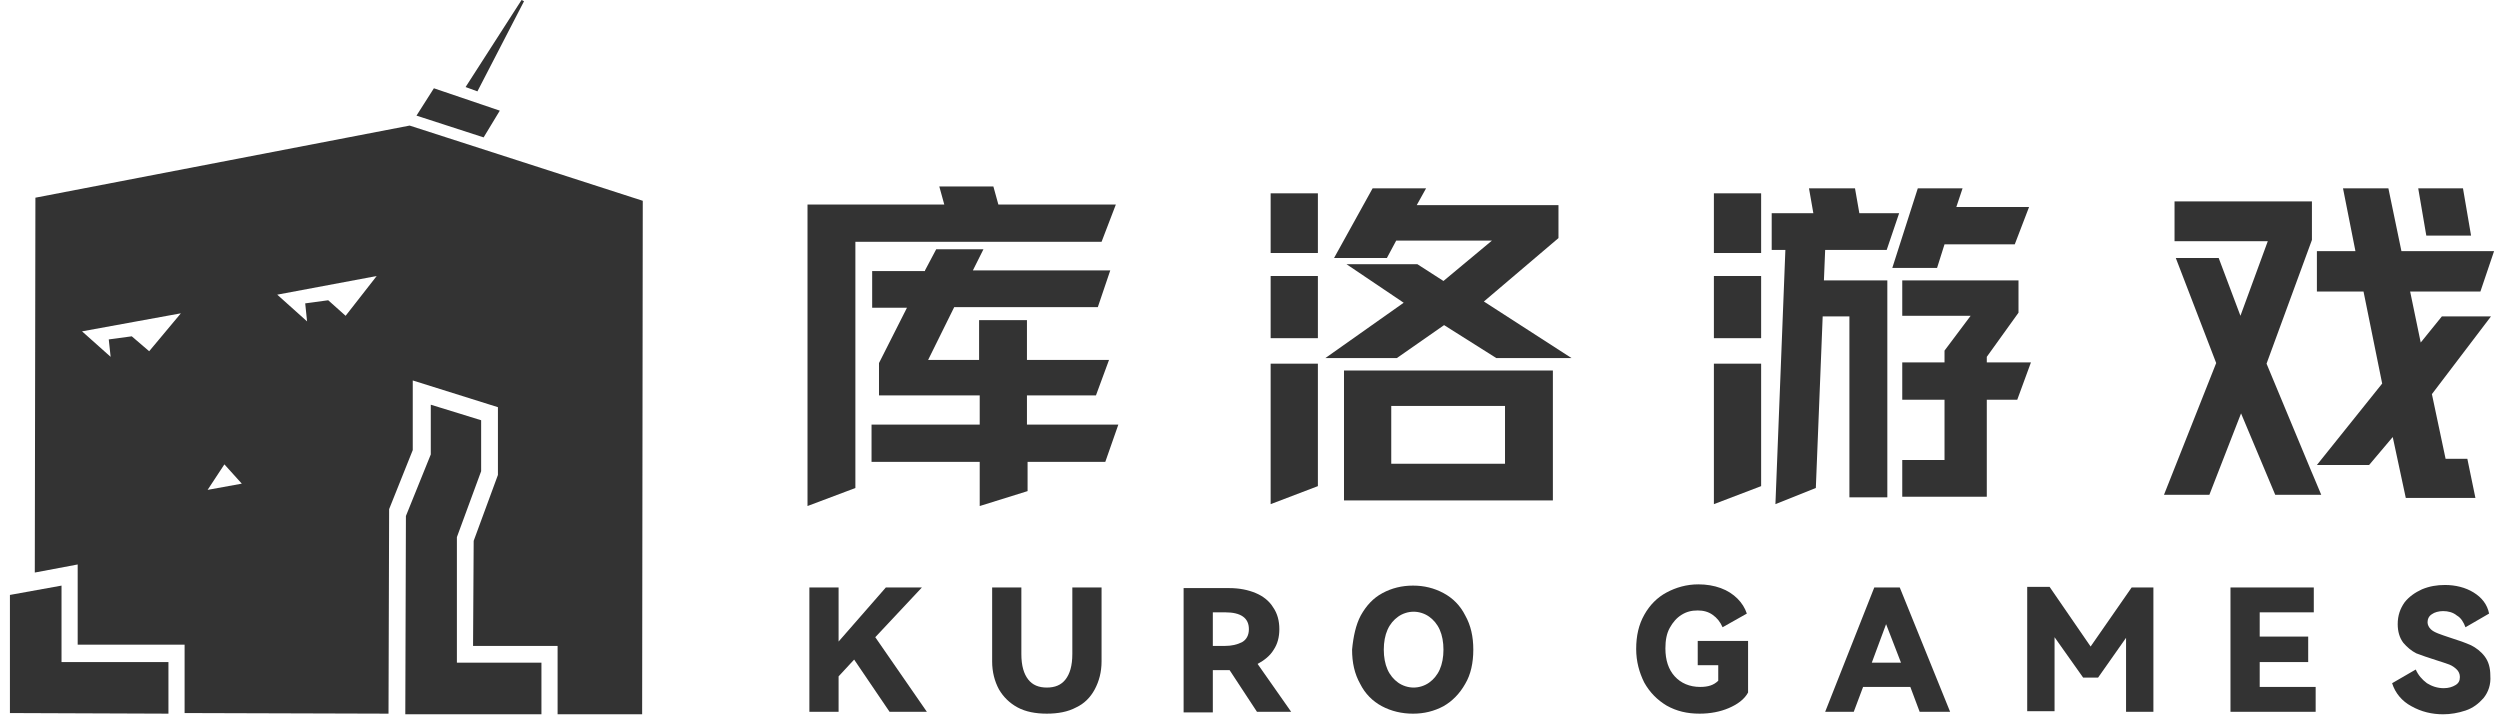
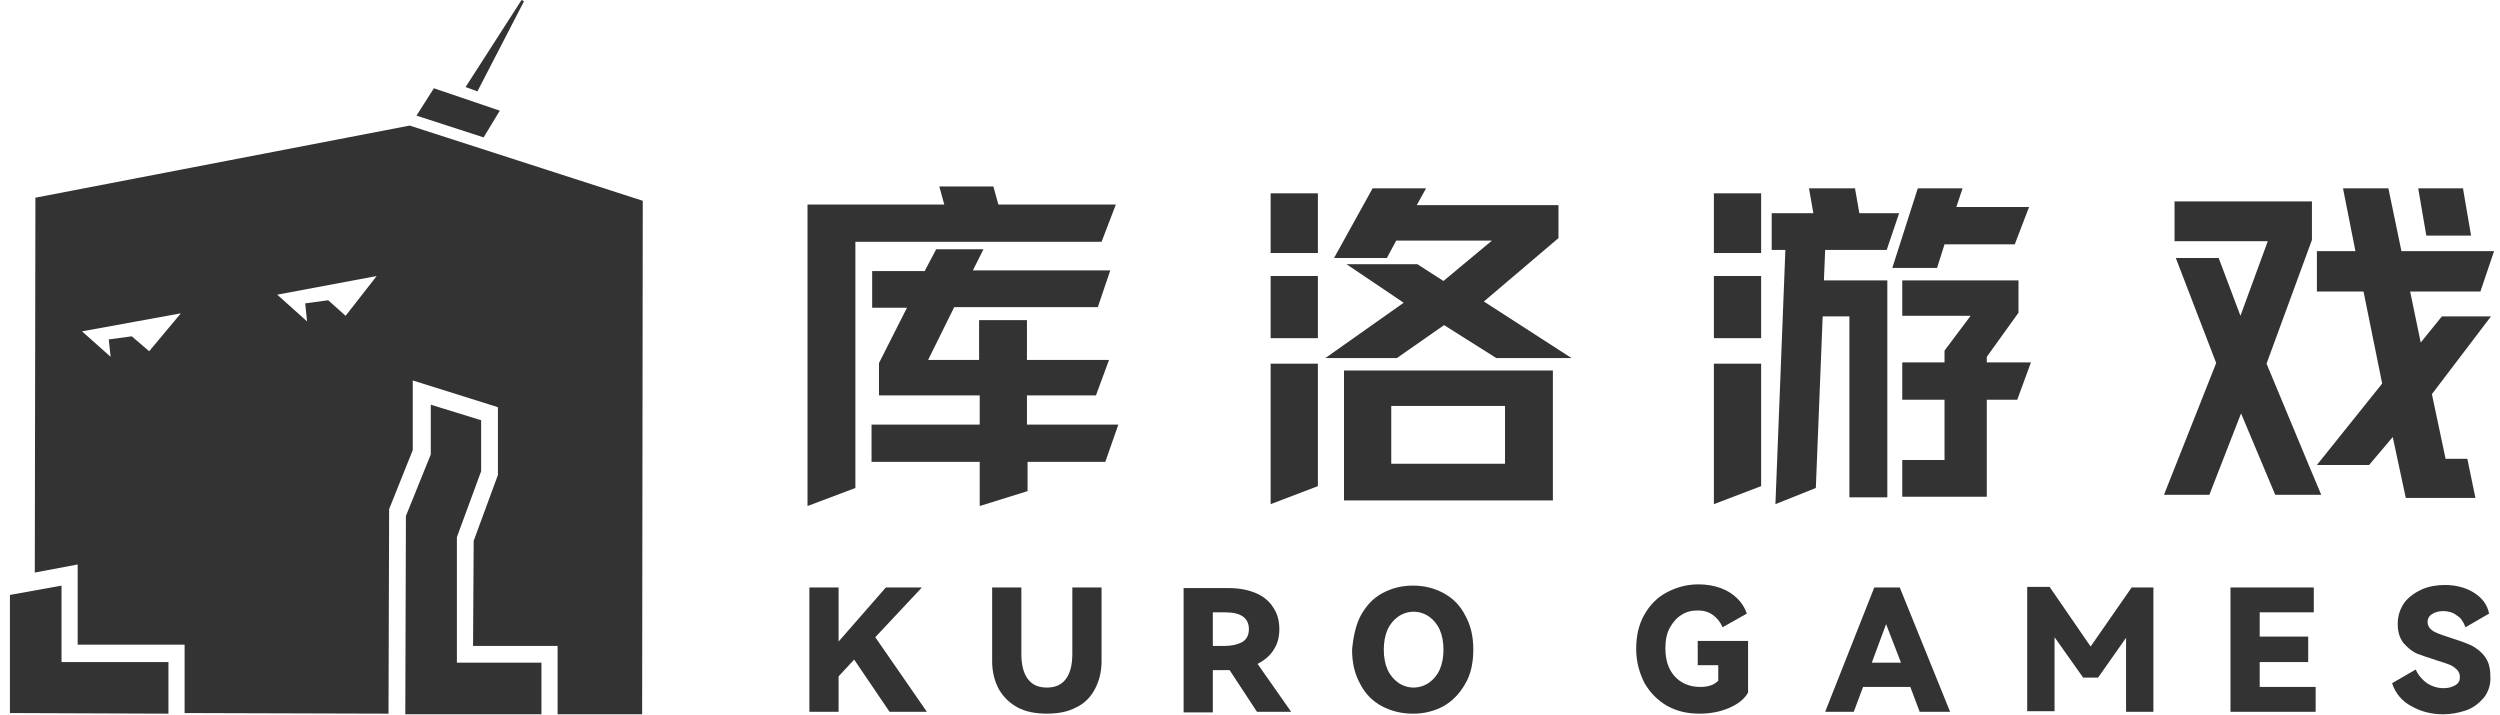
<svg xmlns="http://www.w3.org/2000/svg" width="252" height="72" viewBox="0 0 252 72" fill="none">
-   <path fill-rule="evenodd" clip-rule="evenodd" d="M1 71.875V59.969L6.201 59.029V66.736H16.979V71.937L1 71.875ZM43.736 8.898L50.379 11.154L48.749 13.849L41.982 11.655L43.736 8.898ZM52.822 0.125L48.123 9.211L46.932 8.773L52.572 0L52.822 0.125ZM22.619 46.809L24.373 48.752L20.927 49.379L22.619 46.809ZM34.838 31.833L37.971 27.823L27.945 29.702L30.953 32.397L30.765 30.58L33.084 30.266L34.838 31.833ZM15.037 35.405L18.232 31.582L8.269 33.4L11.151 35.969L10.963 34.214L13.282 33.901L15.037 35.405ZM64.728 72H56.206V65.107H47.684L47.747 54.517L50.191 47.875V41.044L41.606 38.35V45.368L39.224 51.321L39.162 71.937L18.608 71.875V64.982H7.83V56.898L3.507 57.713L3.569 19.927L41.292 12.658L64.791 20.24L64.728 72ZM43.423 40.794V45.807L40.916 52.01L40.854 72H54.577V66.799H46.055V54.141L48.499 47.499V42.36L43.423 40.794Z" fill="#333333" />
+   <path fillRule="evenodd" clipRule="evenodd" d="M1 71.875V59.969L6.201 59.029V66.736H16.979V71.937L1 71.875ZM43.736 8.898L50.379 11.154L48.749 13.849L41.982 11.655L43.736 8.898ZM52.822 0.125L48.123 9.211L46.932 8.773L52.572 0L52.822 0.125ZM22.619 46.809L24.373 48.752L20.927 49.379L22.619 46.809ZM34.838 31.833L37.971 27.823L27.945 29.702L30.953 32.397L30.765 30.58L33.084 30.266L34.838 31.833ZM15.037 35.405L18.232 31.582L8.269 33.4L11.151 35.969L10.963 34.214L13.282 33.901L15.037 35.405ZM64.728 72H56.206V65.107H47.684L47.747 54.517L50.191 47.875V41.044L41.606 38.35V45.368L39.224 51.321L39.162 71.937L18.608 71.875V64.982H7.83V56.898L3.507 57.713L3.569 19.927L41.292 12.658L64.791 20.24L64.728 72ZM43.423 40.794V45.807L40.916 52.01L40.854 72H54.577V66.799H46.055V54.141L48.499 47.499V42.36L43.423 40.794Z" fill="#333333" />
  <path d="M177.522 27.821H172.76V34.088H177.522V27.821Z" fill="#333333" />
  <path d="M177.522 19.487H172.76V25.503H177.522V19.487Z" fill="#333333" />
  <path d="M177.522 36.657V49.002L172.76 50.819V36.657H177.522Z" fill="#333333" />
  <path d="M186.984 18.986L187.423 21.493H191.433L190.18 25.19H183.976L183.851 28.261H190.243V50.13H187.674H186.42V46.37V31.895H183.726L183.036 49.19L178.963 50.819L179.966 25.19H178.587V21.493H182.786L182.347 18.986H186.984Z" fill="#333333" />
  <path d="M197.825 18.986L197.198 20.866H204.53L203.089 24.626H196.008L195.256 27.007H190.744L193.313 18.986H197.825Z" fill="#333333" />
  <path d="M196.008 36.532V35.342L198.64 31.832H191.747V28.261H203.465V31.519L200.269 35.968V36.532H204.718L203.339 40.292H200.269V50.068H197.073H191.747V46.37H196.008V40.292H191.747V36.532H196.008Z" fill="#333333" />
  <path d="M233.167 47.936L232.979 47.498L228.468 36.657L233.042 24.187V20.302H219.193V24.312H228.593L225.836 31.832L223.643 26.004H219.319L223.392 36.594L218.128 49.879H222.703L225.898 41.67L229.345 49.879H233.982L233.167 47.936Z" fill="#333333" />
  <path d="M238.807 46.871L241.188 44.052L242.504 50.193H249.522L248.708 46.245H246.515L245.136 39.728L251.089 31.895H246.139L244.008 34.527L242.943 29.388H250.024L251.402 25.315H242.065L240.75 18.986H236.175L237.428 25.315H233.543V29.388H238.243L240.123 38.663L233.543 46.871H238.807Z" fill="#333333" />
  <path d="M248.269 18.987L249.084 23.75H244.572L243.757 18.987H248.269Z" fill="#333333" />
  <path d="M100.133 18.799L100.635 20.616H112.478L111.037 24.376H86.222V49.191L81.397 51.008V20.616H95.183L94.682 18.799H100.133ZM93.24 27.258L94.368 25.128H99.131L98.065 27.258H111.914L110.661 30.956H96.186L93.554 36.282H98.692V32.271H103.517V36.282H111.789L110.473 39.854H103.517V42.799H112.729L111.413 46.559H103.58V49.504L98.755 51.008V46.559H87.851V42.799H98.755V39.854H88.603V36.595L91.423 31.018H87.914V27.321H93.24V27.258Z" fill="#333333" />
  <path d="M132.843 27.821H128.081V34.088H132.843V27.821Z" fill="#333333" />
  <path d="M132.843 19.487H128.081V25.503H132.843V19.487Z" fill="#333333" />
  <path d="M132.843 36.657V49.002L128.081 50.819V36.657H132.843Z" fill="#333333" />
  <path d="M143.747 18.986L142.807 20.678H157.094V23.999L149.575 30.391L158.41 36.093H150.828L145.564 32.772L140.802 36.093H133.595L141.491 30.516L135.726 26.631H142.87L145.501 28.323L150.389 24.25H140.739L139.799 26.005H134.473L138.358 18.986H143.747Z" fill="#333333" />
  <path d="M135.475 37.347V50.443H152.269H156.53V37.347H135.475ZM151.705 46.746H140.238V40.919H151.705V46.746Z" fill="#333333" />
  <path d="M88.227 64.23L93.428 71.749H89.668L86.097 66.486L84.53 68.178V71.749H81.585V59.217H84.53V64.668L89.293 59.217H92.927L88.227 64.23Z" fill="#333333" />
  <path d="M108.091 59.217H111.037V66.674C111.037 67.739 110.786 68.679 110.347 69.494C109.909 70.308 109.282 70.935 108.467 71.311C107.653 71.749 106.65 71.937 105.522 71.937C104.394 71.937 103.392 71.749 102.577 71.311C101.762 70.872 101.136 70.246 100.697 69.494C100.258 68.679 100.008 67.739 100.008 66.674V59.217H102.953V65.922C102.953 67.112 103.204 67.927 103.642 68.491C104.081 69.055 104.708 69.306 105.522 69.306C106.337 69.306 106.963 69.055 107.402 68.491C107.841 67.927 108.091 67.112 108.091 65.922V59.217Z" fill="#333333" />
  <path d="M130.149 71.749H126.702L123.945 67.551H123.82H122.253V71.812H119.308V59.279H123.883C124.948 59.279 125.825 59.467 126.577 59.781C127.329 60.094 127.956 60.595 128.332 61.222C128.77 61.849 128.958 62.6 128.958 63.415C128.958 64.23 128.77 64.919 128.394 65.483C128.018 66.11 127.454 66.548 126.765 66.924L130.149 71.749ZM122.253 61.723V65.107H123.507C124.133 65.107 124.697 64.982 125.198 64.731C125.637 64.48 125.888 64.042 125.888 63.415C125.888 62.287 125.073 61.723 123.507 61.723H122.253Z" fill="#333333" />
  <path d="M137.167 62.037C137.731 61.035 138.42 60.283 139.36 59.781C140.3 59.28 141.303 59.029 142.431 59.029C143.559 59.029 144.561 59.28 145.501 59.781C146.441 60.283 147.193 61.035 147.695 62.037C148.258 63.04 148.509 64.168 148.509 65.484C148.509 66.799 148.258 67.99 147.695 68.93C147.131 69.933 146.379 70.685 145.501 71.186C144.561 71.687 143.559 71.938 142.431 71.938C141.303 71.938 140.238 71.687 139.298 71.186C138.358 70.685 137.606 69.933 137.104 68.93C136.54 67.927 136.29 66.799 136.29 65.484C136.415 64.168 136.666 62.977 137.167 62.037ZM139.862 67.489C140.112 68.053 140.488 68.491 140.927 68.805C141.366 69.118 141.929 69.306 142.493 69.306C143.057 69.306 143.621 69.118 144.06 68.805C144.499 68.491 144.875 68.053 145.125 67.489C145.376 66.925 145.501 66.236 145.501 65.484C145.501 64.732 145.376 64.042 145.125 63.478C144.875 62.914 144.499 62.476 144.06 62.163C143.621 61.849 143.057 61.661 142.493 61.661C141.929 61.661 141.366 61.849 140.927 62.163C140.488 62.476 140.112 62.914 139.862 63.478C139.611 64.042 139.486 64.732 139.486 65.484C139.486 66.236 139.611 66.925 139.862 67.489Z" fill="#333333" />
  <path d="M171.131 67.112V64.606H176.206V69.807C175.83 70.496 175.141 70.997 174.264 71.373C173.387 71.749 172.384 71.937 171.319 71.937C170.065 71.937 169 71.687 167.997 71.123C167.058 70.559 166.306 69.807 165.742 68.804C165.24 67.802 164.927 66.674 164.927 65.42C164.927 64.104 165.178 62.976 165.742 61.974C166.306 60.971 167.058 60.219 167.997 59.718C168.937 59.217 170.003 58.903 171.193 58.903C172.008 58.903 172.76 59.029 173.449 59.279C174.138 59.53 174.702 59.906 175.141 60.345C175.58 60.783 175.893 61.285 176.081 61.849L173.637 63.227C173.387 62.663 173.073 62.287 172.635 61.974C172.196 61.66 171.695 61.535 171.131 61.535C170.504 61.535 170.003 61.66 169.501 61.974C169 62.287 168.624 62.726 168.311 63.29C167.997 63.854 167.872 64.543 167.872 65.358C167.872 66.548 168.185 67.488 168.812 68.177C169.439 68.867 170.316 69.243 171.381 69.243C172.196 69.243 172.76 69.055 173.199 68.616V67.049H171.131V67.112Z" fill="#333333" />
  <path d="M191.496 59.217L196.572 71.749H193.501L192.561 69.243H187.799L186.859 71.749H183.977L188.927 59.217H191.496ZM191.621 66.799L190.118 62.914L188.676 66.799H191.621Z" fill="#333333" />
  <path d="M214.87 59.217H217.063V71.75H214.306V64.293L211.486 68.303H209.982L207.099 64.23V71.687H204.342V59.154H206.598L210.734 65.17L214.87 59.217Z" fill="#333333" />
  <path d="M232.666 66.736H227.778V69.243H233.418V71.749H224.833V59.217H233.23V61.723H227.778V64.167H232.666V66.736Z" fill="#333333" />
  <path d="M250.337 70.371C249.836 70.934 249.272 71.373 248.52 71.624C247.768 71.874 247.016 72 246.264 72C245.136 72 244.071 71.749 243.068 71.185C242.128 70.684 241.439 69.869 241.125 68.867L243.507 67.488C243.757 68.052 244.133 68.491 244.635 68.867C245.136 69.18 245.7 69.368 246.327 69.368C246.828 69.368 247.204 69.243 247.517 69.055C247.83 68.867 247.956 68.616 247.956 68.24C247.956 67.927 247.83 67.676 247.642 67.488C247.454 67.3 247.204 67.112 246.89 66.987C246.577 66.861 246.139 66.736 245.575 66.548C244.76 66.297 244.071 66.047 243.569 65.859C243.068 65.608 242.629 65.232 242.253 64.793C241.877 64.292 241.689 63.666 241.689 62.914C241.689 62.036 241.94 61.347 242.379 60.72C242.817 60.156 243.444 59.718 244.133 59.404C244.885 59.091 245.637 58.966 246.452 58.966C247.517 58.966 248.52 59.217 249.334 59.718C250.149 60.219 250.713 60.908 250.901 61.848L248.52 63.227C248.332 62.726 248.081 62.287 247.642 62.036C247.266 61.723 246.765 61.598 246.264 61.598C245.825 61.598 245.387 61.723 245.136 61.911C244.823 62.099 244.697 62.412 244.697 62.726C244.697 62.976 244.823 63.227 245.011 63.415C245.199 63.603 245.449 63.728 245.763 63.854C246.076 63.979 246.452 64.104 247.016 64.292C247.83 64.543 248.52 64.793 249.084 65.044C249.585 65.295 250.086 65.671 250.462 66.172C250.838 66.673 251.026 67.3 251.026 68.115C251.089 68.992 250.838 69.744 250.337 70.371Z" fill="#333333" />
</svg>
